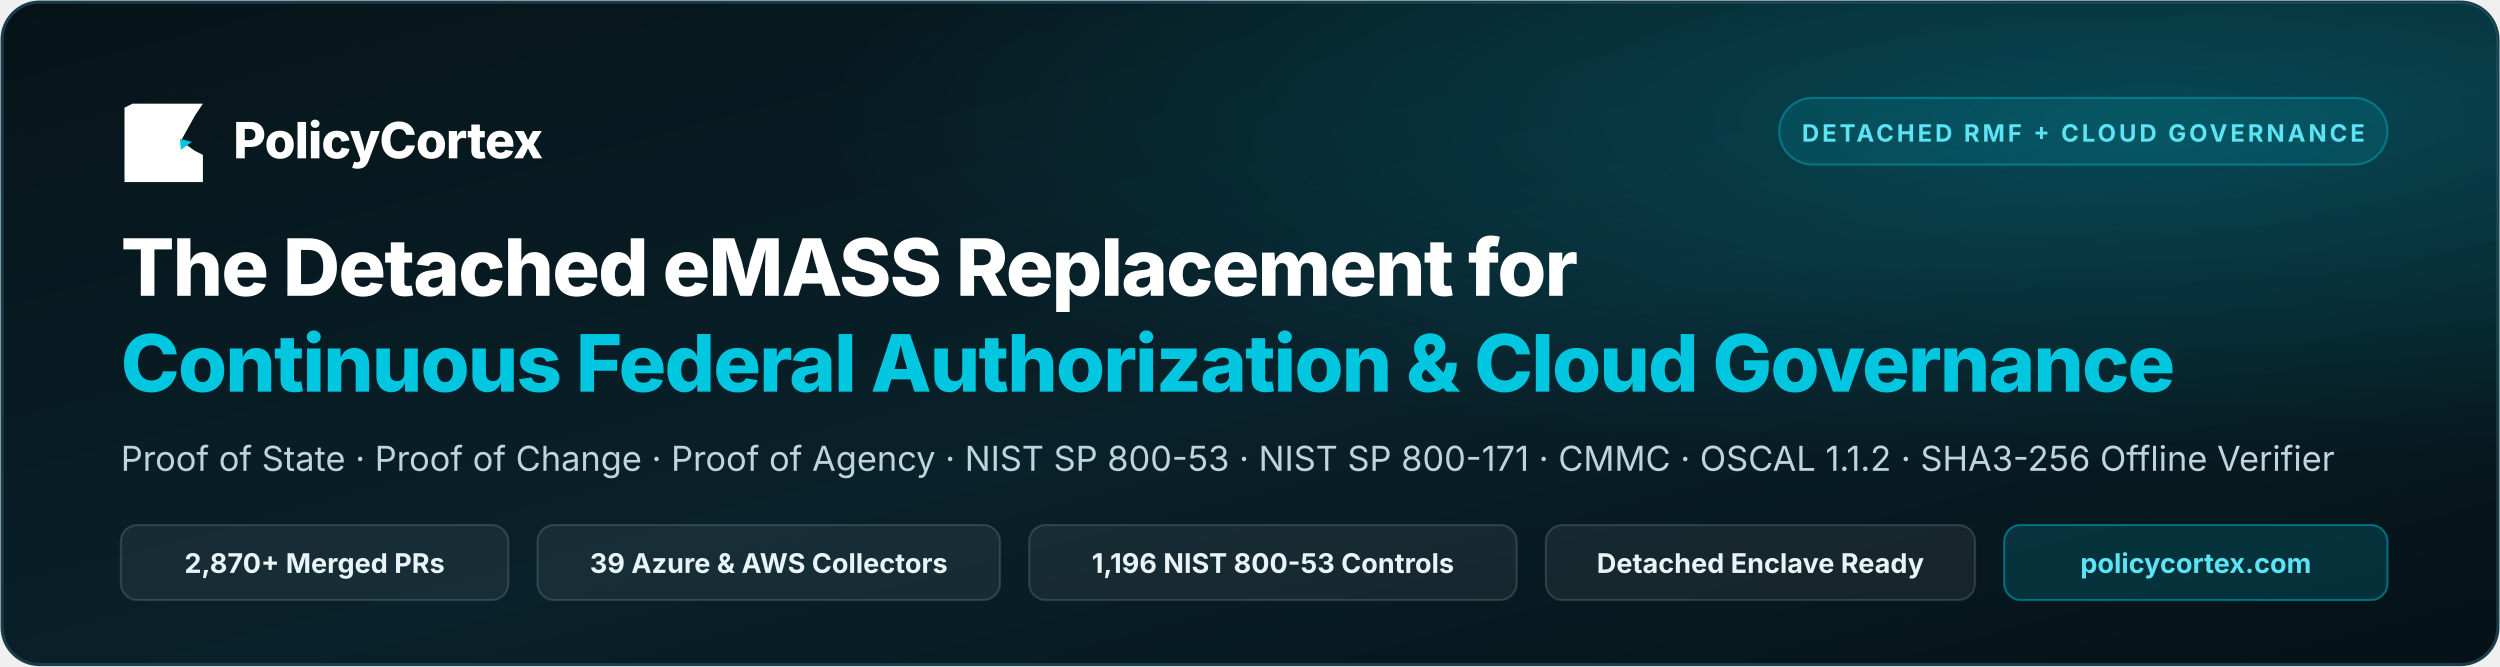
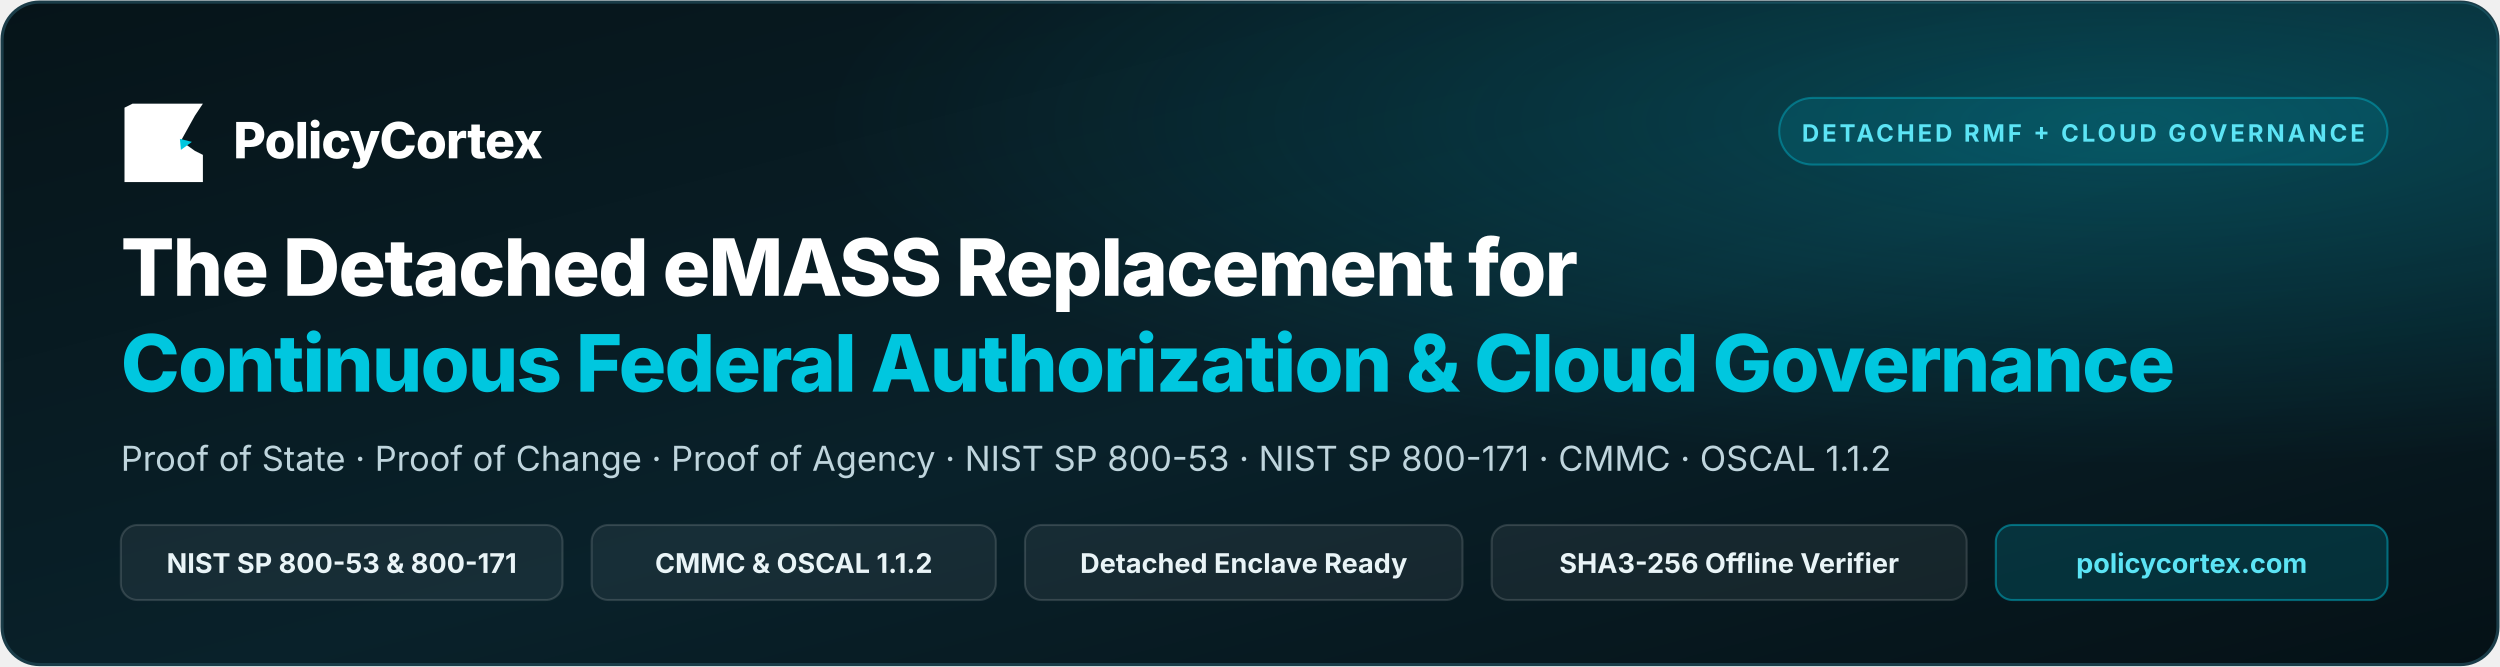
- <svg xmlns="http://www.w3.org/2000/svg" viewBox="0 0 1200 320" width="1200" height="320" role="img" aria-label="PolicyCortex: Detached eMASS Replacement for RMF Authorization and Multi-Cloud Governance">
+ <svg xmlns="http://www.w3.org/2000/svg" viewBox="0 0 1200 320" width="1200" height="320" role="img" aria-label="PolicyCortex: Detached eMASS Replacement for Continuous Federal Authorization and Cloud Governance">
  <defs>
    <linearGradient id="bg" x1="0%" y1="0%" x2="100%" y2="100%">
      <stop offset="0%" stop-color="#061419" />
      <stop offset="55%" stop-color="#09212A" />
      <stop offset="100%" stop-color="#051116" />
    </linearGradient>
    <radialGradient id="glow" cx="85%" cy="18%" r="52%">
      <stop offset="0%" stop-color="#00C7DF" stop-opacity="0.24" />
      <stop offset="100%" stop-color="#00C7DF" stop-opacity="0" />
    </radialGradient>
  </defs>
  <rect x="1" y="1" width="1198" height="318" rx="18" fill="url(#bg)" stroke="#1a3c48" stroke-width="1.5" />
  <rect x="1" y="1" width="1198" height="318" rx="18" fill="url(#glow)" />
  <g transform="translate(54, 44) scale(0.048)">
    <path fill="#FFFFFF" d="M 200.0,120.0 L 904.0,120.0 L 824.0,240.0 L 684.0,492.0 L 824.0,592.0 L 904.0,632.0 L 904.0,904.0 L 120.0,904.0 L 120.0,160.0 Z" />
    <polygon fill="#00C7DF" points="674.0,472.0 794.0,502.0 684.0,582.0" />
  </g>
  <text x="112" y="76" font-family="Inter, -apple-system, BlinkMacSystemFont, Segoe UI, Helvetica, Arial, sans-serif" font-size="24" font-weight="800" fill="#FFFFFF" letter-spacing="-0.4">PolicyCortex</text>
  <rect x="854" y="47" width="292" height="32" rx="16" fill="#00C7DF" fill-opacity="0.12" stroke="#00C7DF" stroke-opacity="0.38" stroke-width="1" />
  <text x="1000" y="68" text-anchor="middle" font-family="Inter, -apple-system, Segoe UI, Helvetica, Arial, sans-serif" font-size="11.5" font-weight="700" fill="#5CE4F5" letter-spacing="1.4">DETACHED RMF + CLOUD GOVERNANCE</text>
  <text x="58" y="142" font-family="Inter, -apple-system, BlinkMacSystemFont, Segoe UI, Helvetica, Arial, sans-serif" font-size="38" font-weight="800" fill="#FFFFFF" letter-spacing="-0.8">The Detached eMASS Replacement for</text>
  <text x="58" y="188" font-family="Inter, -apple-system, BlinkMacSystemFont, Segoe UI, Helvetica, Arial, sans-serif" font-size="38" font-weight="800" fill="#00C7DF" letter-spacing="-0.8">Continuous Federal Authorization &amp; Cloud Governance</text>
-   <text x="58" y="226" font-family="Inter, -apple-system, BlinkMacSystemFont, Segoe UI, Helvetica, Arial, sans-serif" font-size="16.5" fill="#BFD5DD">Proof of State · Proof of Change · Proof of Agency · NIST SP 800-53 · NIST SP 800-171 · CMMC · OSCAL 1.1.2 · SHA3-256 Offline Verifier</text>
+   <text x="58" y="226" font-family="Inter, -apple-system, BlinkMacSystemFont, Segoe UI, Helvetica, Arial, sans-serif" font-size="16.5" fill="#BFD5DD">Proof of State · Proof of Change · Proof of Agency · NIST SP 800-53 · NIST SP 800-171 · CMMC · OSCAL 1.1.2</text>
  <g font-family="Inter, -apple-system, Segoe UI, Helvetica, Arial, sans-serif" font-size="13" font-weight="700">
-     <rect x="58" y="252" width="186" height="36" rx="8" fill="#FFFFFF" fill-opacity="0.06" stroke="#FFFFFF" stroke-opacity="0.14" />
-     <text x="151" y="275" text-anchor="middle" fill="#E9F4F7">2,870+ Merged PRs</text>
-     <rect x="258" y="252" width="222" height="36" rx="8" fill="#FFFFFF" fill-opacity="0.06" stroke="#FFFFFF" stroke-opacity="0.14" />
-     <text x="369" y="275" text-anchor="middle" fill="#E9F4F7">39 Azure &amp; AWS Collectors</text>
-     <rect x="494" y="252" width="234" height="36" rx="8" fill="#FFFFFF" fill-opacity="0.06" stroke="#FFFFFF" stroke-opacity="0.14" />
-     <text x="611" y="275" text-anchor="middle" fill="#E9F4F7">1,196 NIST 800-53 Controls</text>
-     <rect x="742" y="252" width="206" height="36" rx="8" fill="#FFFFFF" fill-opacity="0.06" stroke="#FFFFFF" stroke-opacity="0.14" />
-     <text x="845" y="275" text-anchor="middle" fill="#E9F4F7">Detached Enclave Ready</text>
-     <rect x="962" y="252" width="184" height="36" rx="8" fill="#00C7DF" fill-opacity="0.16" stroke="#00C7DF" stroke-opacity="0.45" />
-     <text x="1054" y="275" text-anchor="middle" fill="#5CE4F5">policycortex.com</text>
+     <rect x="58" y="252" width="212" height="36" rx="8" fill="#FFFFFF" fill-opacity="0.06" stroke="#FFFFFF" stroke-opacity="0.14" />
+     <text x="164" y="275" text-anchor="middle" fill="#E9F4F7">NIST SP 800-53 &amp; 800-171</text>
+     <rect x="284" y="252" width="194" height="36" rx="8" fill="#FFFFFF" fill-opacity="0.06" stroke="#FFFFFF" stroke-opacity="0.14" />
+     <text x="381" y="275" text-anchor="middle" fill="#E9F4F7">CMMC &amp; OSCAL 1.1.2</text>
+     <rect x="492" y="252" width="210" height="36" rx="8" fill="#FFFFFF" fill-opacity="0.06" stroke="#FFFFFF" stroke-opacity="0.14" />
+     <text x="597" y="275" text-anchor="middle" fill="#E9F4F7">Detached Enclave Ready</text>
+     <rect x="716" y="252" width="228" height="36" rx="8" fill="#FFFFFF" fill-opacity="0.06" stroke="#FFFFFF" stroke-opacity="0.14" />
+     <text x="830" y="275" text-anchor="middle" fill="#E9F4F7">SHA3-256 Offline Verifier</text>
+     <rect x="958" y="252" width="188" height="36" rx="8" fill="#00C7DF" fill-opacity="0.16" stroke="#00C7DF" stroke-opacity="0.45" />
+     <text x="1052" y="275" text-anchor="middle" fill="#5CE4F5">policycortex.com</text>
  </g>
</svg>
